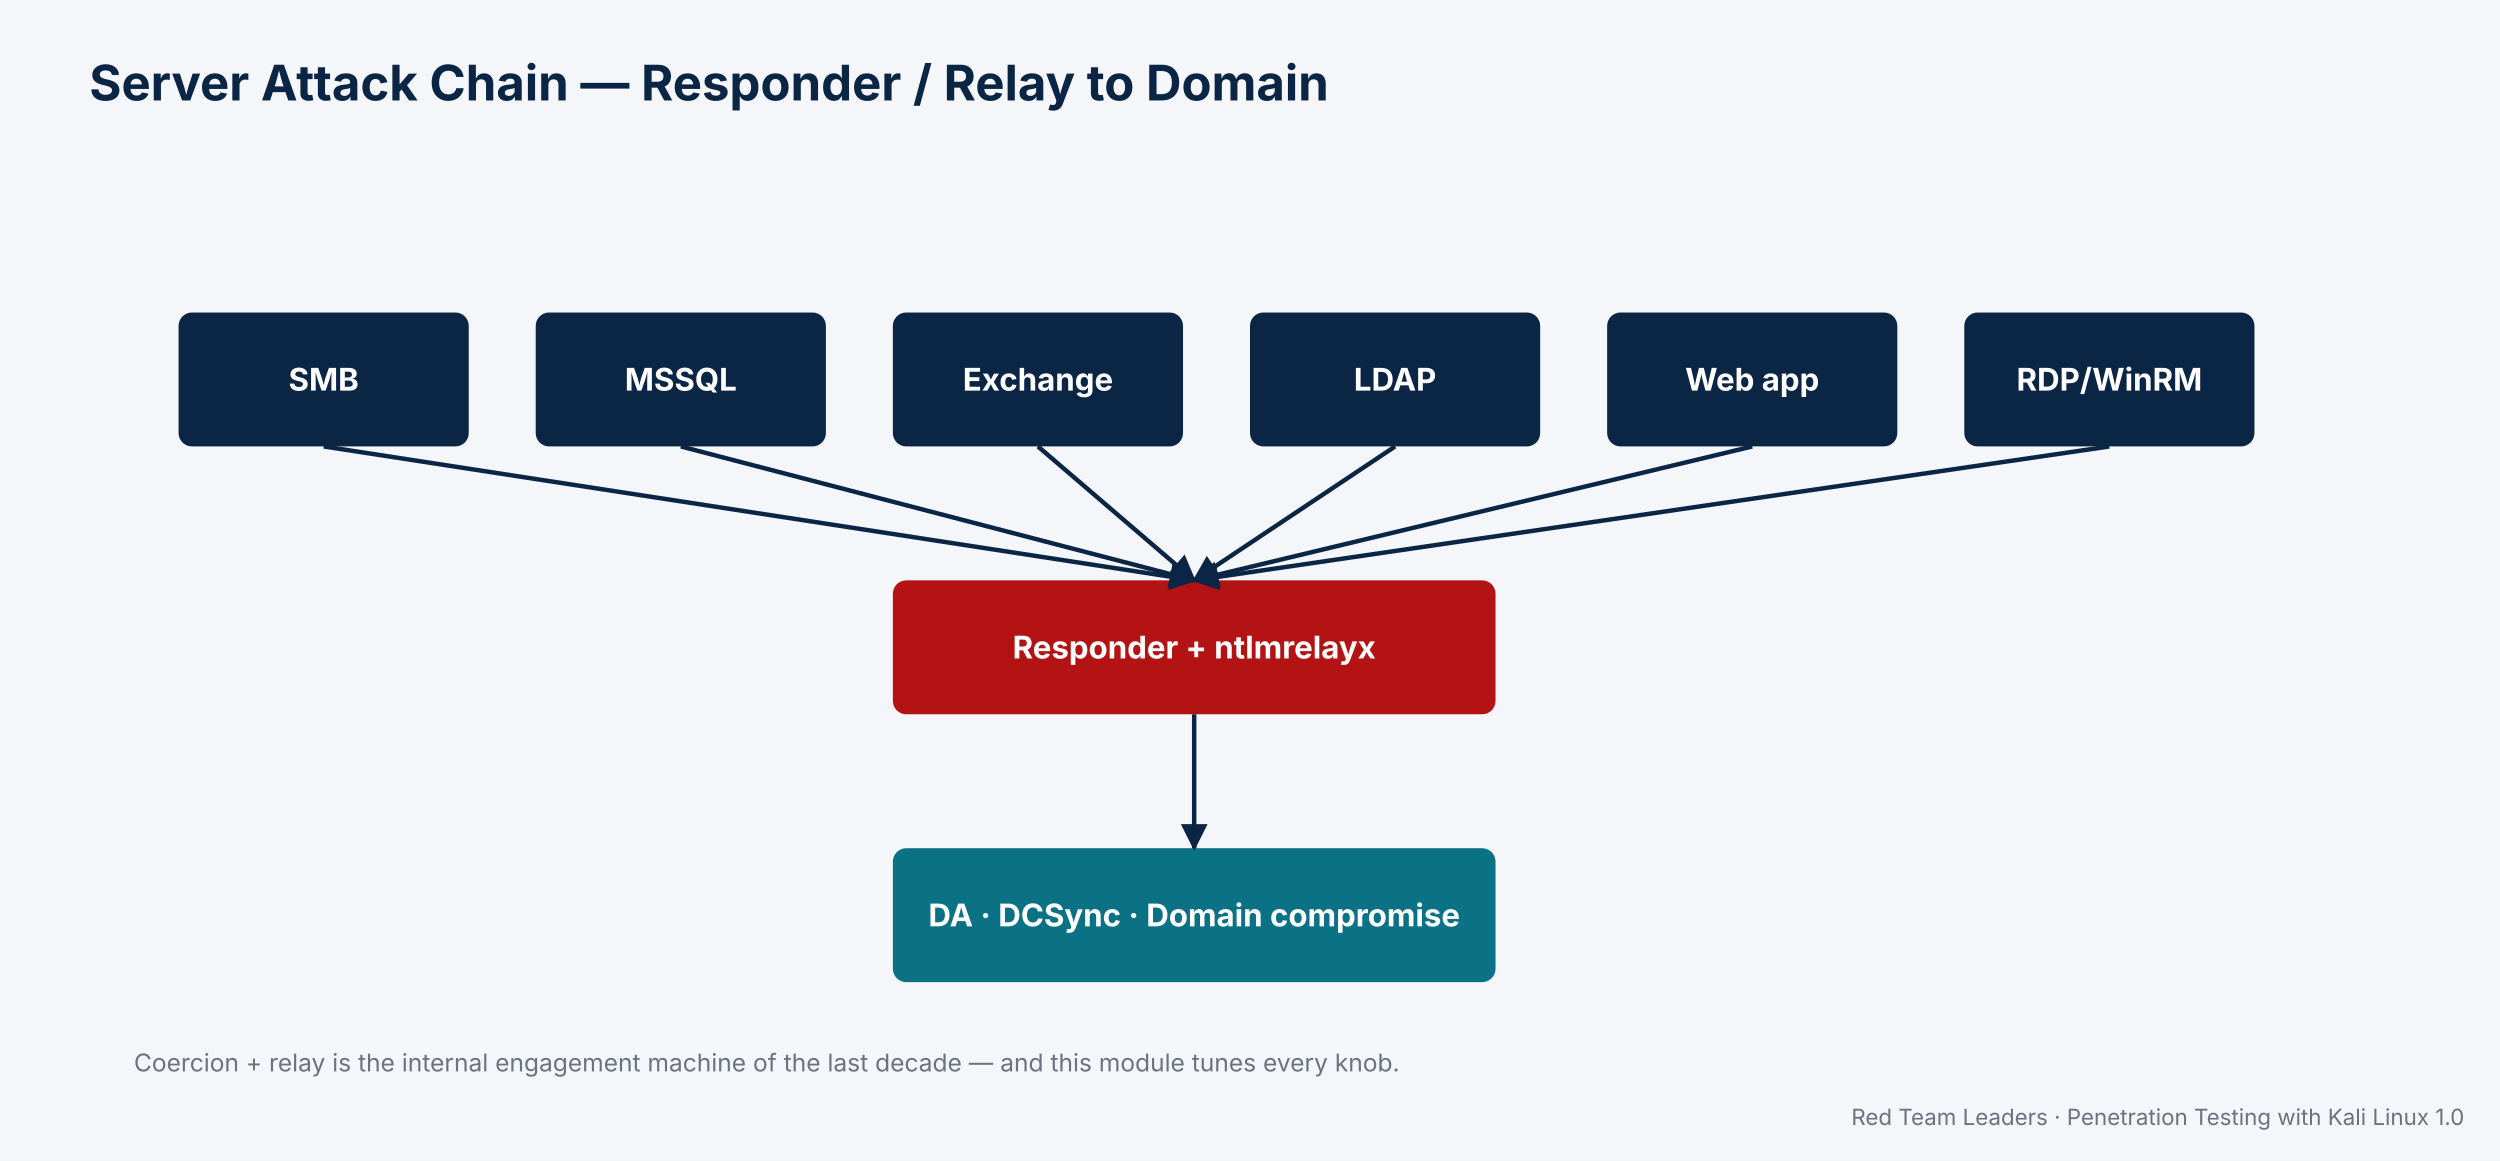
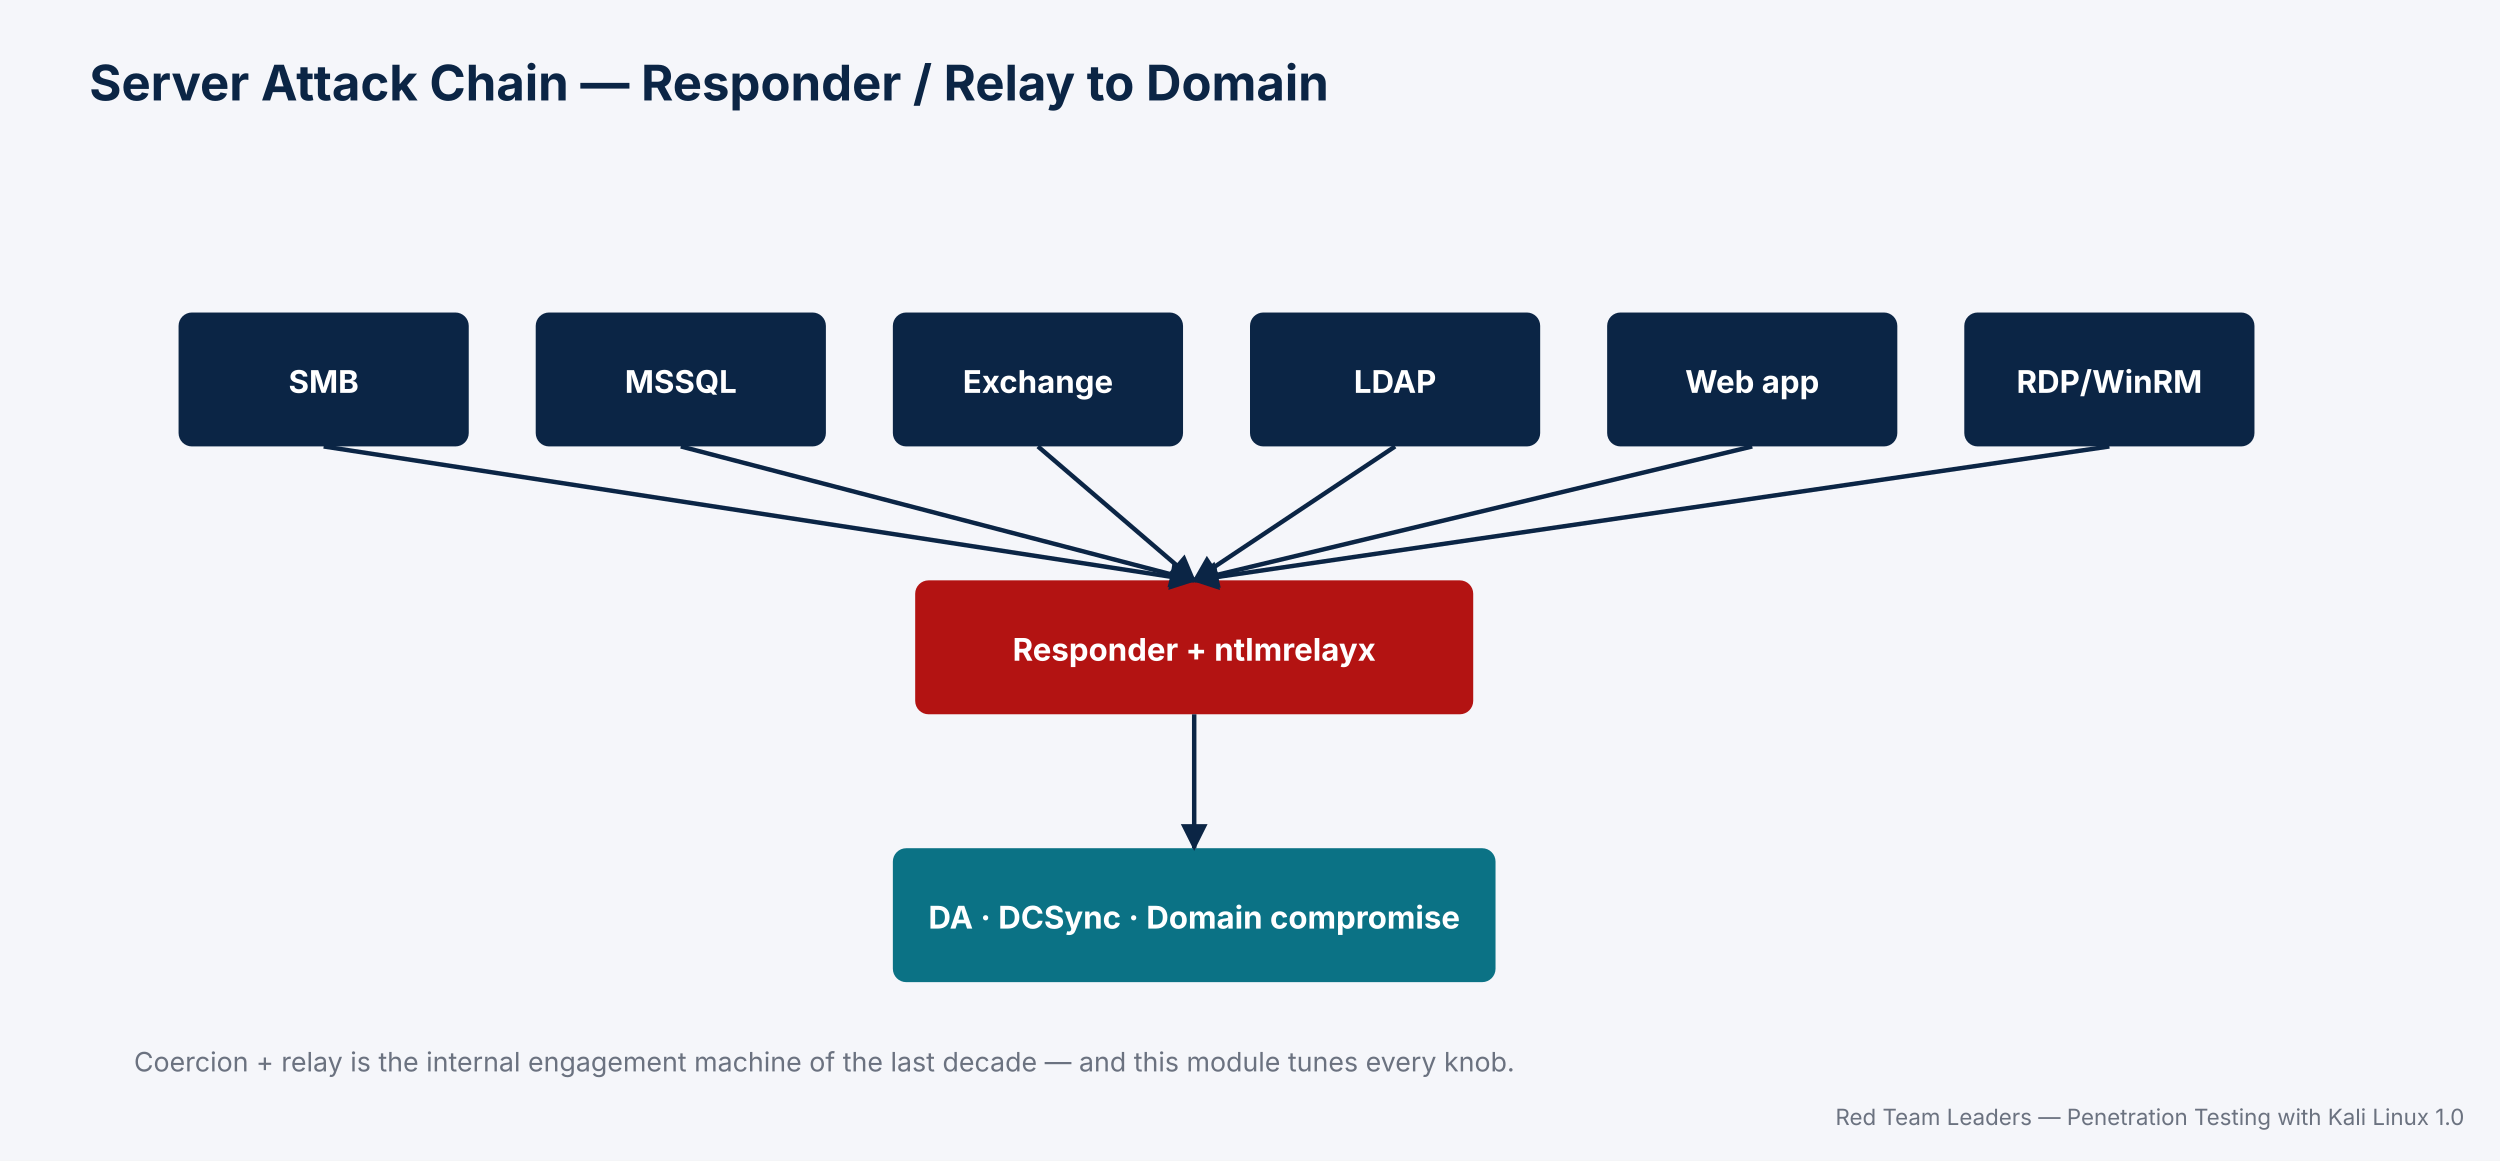
<svg xmlns="http://www.w3.org/2000/svg" viewBox="0 0 1120 520" width="1120" height="520">
  <style>
  .bg { fill: #F5F6FA; }
  .box { fill: #FFFFFF; stroke: #0B2545; stroke-width: 2; }
  .box-accent { fill: #0B2545; stroke: none; }
  .box-warn { fill: #B31312; stroke: none; }
  .box-safe { fill: #0B7285; stroke: none; }
-   .title { fill: #0B2545; font: 700 22px 'Inter', 'Segoe UI', Arial, sans-serif; }
-   .label { fill: #0B2545; font: 600 14px 'Inter', 'Segoe UI', Arial, sans-serif; }
-   .label-w { fill: #FFFFFF; font: 700 14px 'Inter', 'Segoe UI', Arial, sans-serif; }
-   .small { fill: #6B7280; font: 400 11px 'Inter', 'Segoe UI', Arial, sans-serif; }
+   .box-amber { fill: #D97706; stroke: none; }
+   .title { fill: #0B2545; font: 700 22px 'Inter','Segoe UI',Arial,sans-serif; }
+   .label { fill: #0B2545; font: 600 14px 'Inter','Segoe UI',Arial,sans-serif; }
+   .label-w { fill: #FFFFFF; font: 700 14px 'Inter','Segoe UI',Arial,sans-serif; }
+   .label-sm { fill: #FFFFFF; font: 700 12px 'Inter','Segoe UI',Arial,sans-serif; }
+   .small { fill: #6B7280; font: 400 12px 'Inter','Segoe UI',Arial,sans-serif; }
+   .small-w { fill: #E5E7EB; font: 400 11px 'Inter','Segoe UI',Arial,sans-serif; }
  .arrow { fill: none; stroke: #0B2545; stroke-width: 2; marker-end: url(#a); }
-   .footer { fill: #6B7280; font: 400 10px 'Inter', Arial, sans-serif; }
+   .footer { fill: #6B7280; font: 400 10px 'Inter',Arial,sans-serif; }
</style>
  <defs>
    <marker id="a" viewBox="0 0 10 10" refX="9" refY="5" markerWidth="6" markerHeight="6" orient="auto-start-reverse">
      <path d="M0,0 L10,5 L0,10 z" fill="#0B2545" />
    </marker>
  </defs>
  <rect class="bg" width="1120" height="520" />
  <text class="title" x="40" y="45">Server Attack Chain — Responder / Relay to Domain</text>
  <rect class="box-accent" x="80" y="140" width="130" height="60" rx="6" />
-   <text class="label-w" x="145" y="175" text-anchor="middle">SMB</text>
+   <text class="label-w" x="145" y="176" text-anchor="middle">SMB</text>
  <rect class="box-accent" x="240" y="140" width="130" height="60" rx="6" />
-   <text class="label-w" x="305" y="175" text-anchor="middle">MSSQL</text>
+   <text class="label-w" x="305" y="176" text-anchor="middle">MSSQL</text>
  <rect class="box-accent" x="400" y="140" width="130" height="60" rx="6" />
-   <text class="label-w" x="465" y="175" text-anchor="middle">Exchange</text>
+   <text class="label-w" x="465" y="176" text-anchor="middle">Exchange</text>
  <rect class="box-accent" x="560" y="140" width="130" height="60" rx="6" />
-   <text class="label-w" x="625" y="175" text-anchor="middle">LDAP</text>
+   <text class="label-w" x="625" y="176" text-anchor="middle">LDAP</text>
  <rect class="box-accent" x="720" y="140" width="130" height="60" rx="6" />
-   <text class="label-w" x="785" y="175" text-anchor="middle">Web app</text>
+   <text class="label-w" x="785" y="176" text-anchor="middle">Web app</text>
  <rect class="box-accent" x="880" y="140" width="130" height="60" rx="6" />
-   <text class="label-w" x="945" y="175" text-anchor="middle">RDP/WinRM</text>
-   <rect class="box-warn" x="400" y="260" width="270" height="60" rx="6" />
-   <text class="label-w" x="535" y="295" text-anchor="middle">Responder + ntlmrelayx</text>
+   <text class="label-w" x="945" y="176" text-anchor="middle">RDP/WinRM</text>
+   <rect class="box-warn" x="410" y="260" width="250" height="60" rx="6" />
+   <text class="label-w" x="535" y="296" text-anchor="middle">Responder + ntlmrelayx</text>
  <line class="arrow" x1="145" y1="200" x2="535" y2="260" />
  <line class="arrow" x1="305" y1="200" x2="535" y2="260" />
  <line class="arrow" x1="465" y1="200" x2="535" y2="260" />
  <line class="arrow" x1="625" y1="200" x2="535" y2="260" />
  <line class="arrow" x1="785" y1="200" x2="535" y2="260" />
  <line class="arrow" x1="945" y1="200" x2="535" y2="260" />
  <rect class="box-safe" x="400" y="380" width="270" height="60" rx="6" />
-   <text class="label-w" x="535" y="415" text-anchor="middle">DA · DCSync · Domain compromise</text>
+   <text class="label-w" x="535" y="416" text-anchor="middle">DA · DCSync · Domain compromise</text>
  <line class="arrow" x1="535" y1="320" x2="535" y2="380" />
  <text class="small" x="60" y="480" text-anchor="start">Coercion + relay is the internal engagement machine of the last decade — and this module tunes every knob.</text>
-   <text class="footer" x="1104" y="504" text-anchor="end">Red Team Leaders · Penetration Testing with Kali Linux 1.0</text>
+   <text class="footer" x="1104" y="504" text-anchor="end">Red Team Leaders — Penetration Testing with Kali Linux 1.0</text>
</svg>
